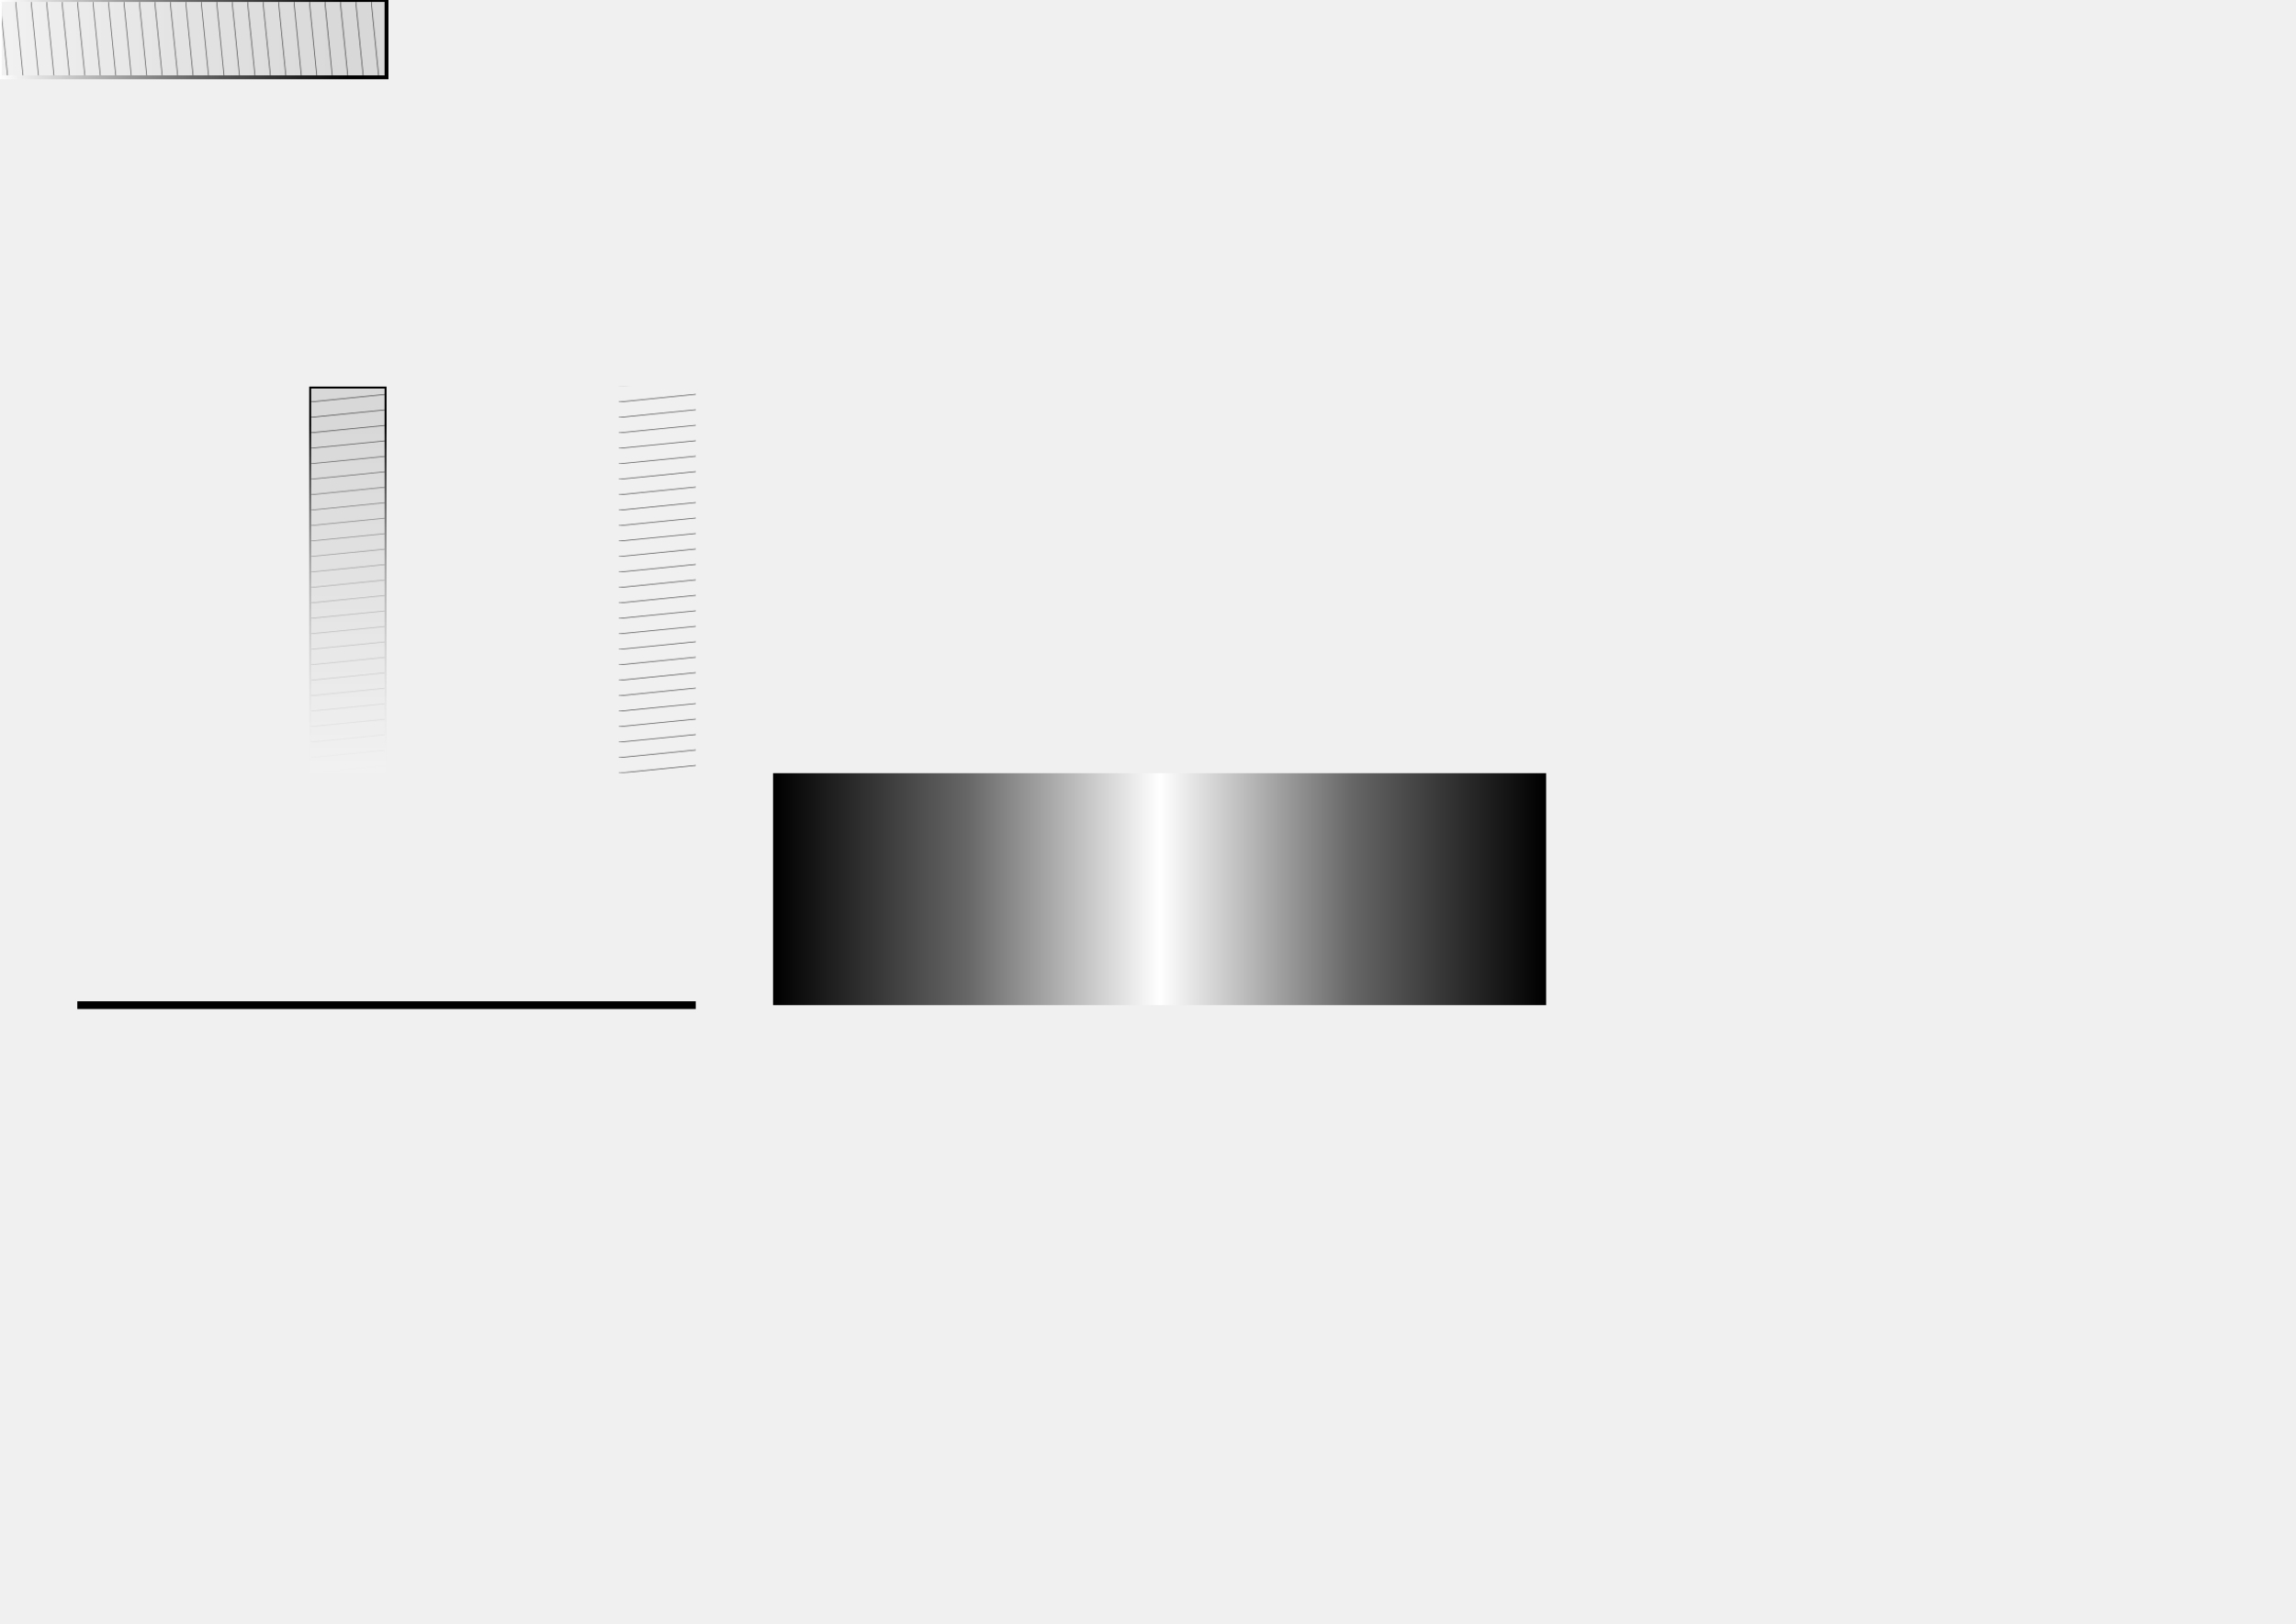
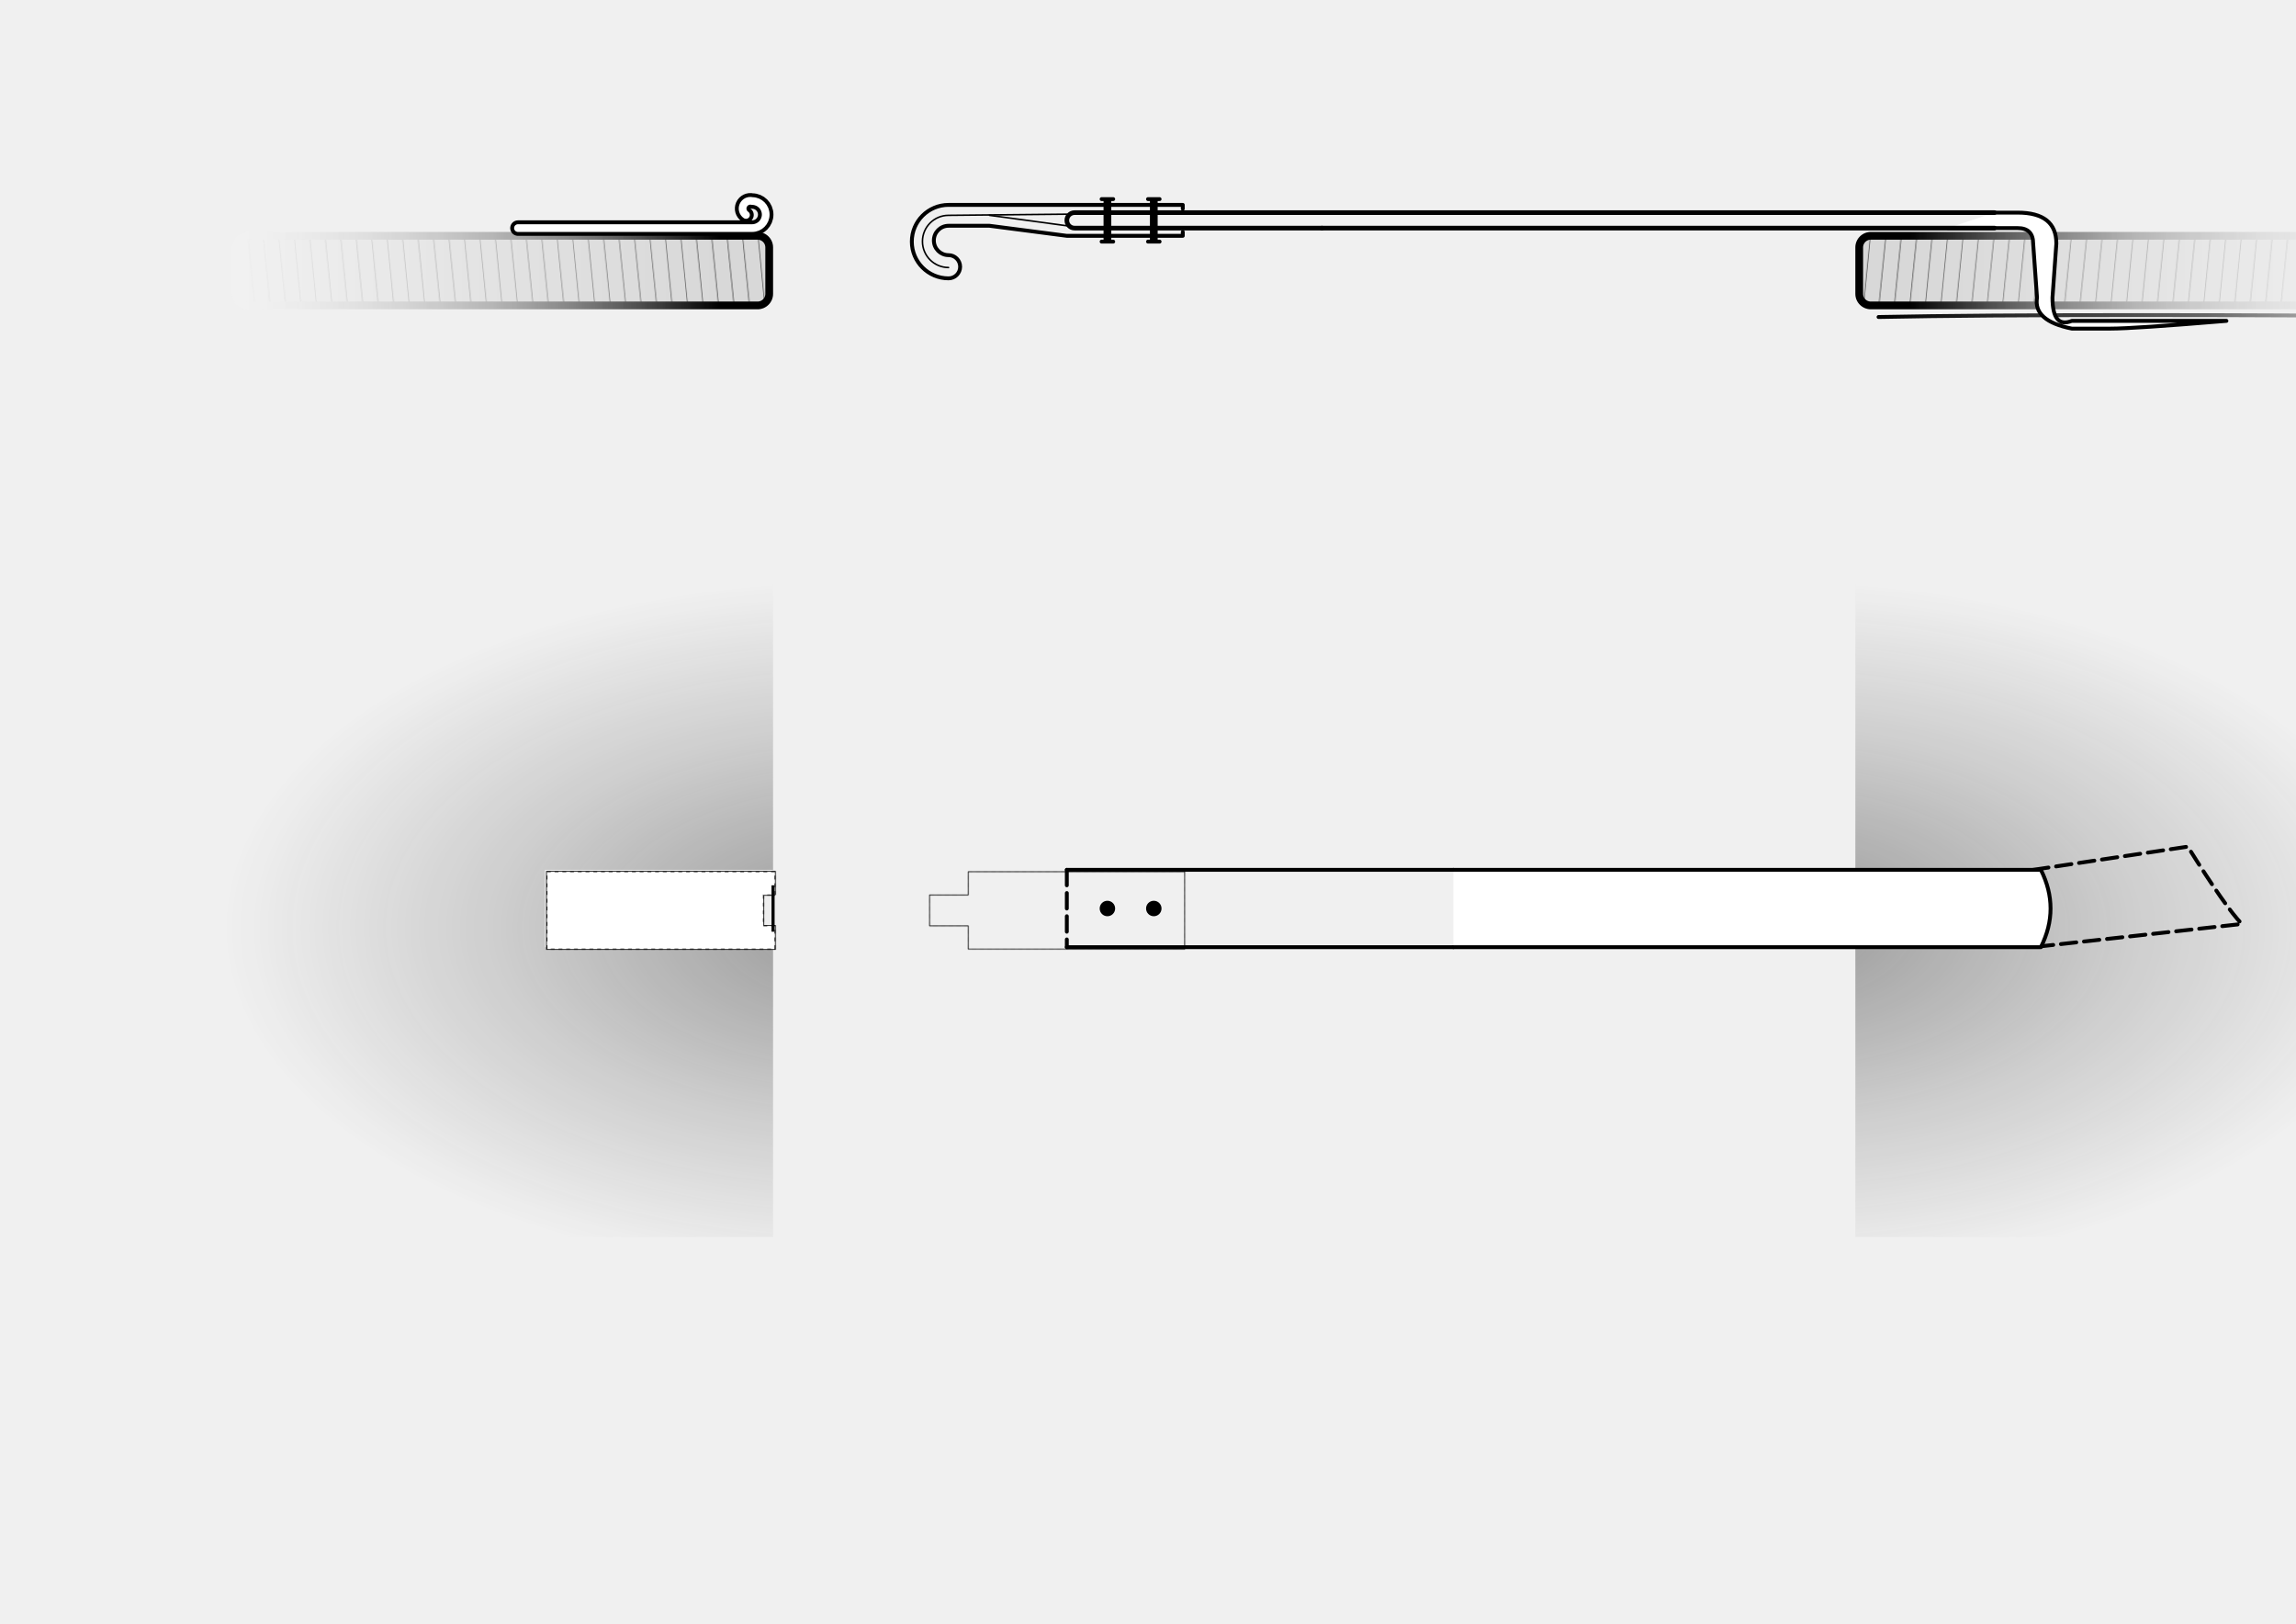
- <svg xmlns="http://www.w3.org/2000/svg" x="0" y="0" width="297mm" height="210mm" viewBox="0 0 297 210" preserveAspectRatio="xMinYMin meet" version="1.1">
+ <svg xmlns="http://www.w3.org/2000/svg" xmlns:xlink="http://www.w3.org/1999/xlink" x="0" y="0" width="297mm" height="210mm" viewBox="0 0 297 210" preserveAspectRatio="xMinYMin meet" version="1.1">
  <defs>
-     <filter id="f1">
-       <feGaussianBlur in="SourceGraphic" stdDeviation="0.5 0.1" />
+     <ellipse id="r_small" cx="50%" cy="50%" rx="100" ry="300" style="fill:url(#bg)" />
+     <ellipse id="r_big" cx="50%" cy="50%" rx="250" ry="300" style="fill:url(#bg)" />
+     <rect id="r_2" width="150%" height="110%" fill="url(#bg)" />
+     <linearGradient id="bg">
+       <stop offset="0.000" stop-color="#00ff00" />
+       <stop offset="0.010" stop-color="#808000" />
+       <stop offset="0.020" stop-color="#ff0000" />
+       <stop offset="0.030" stop-color="#00ff00" />
+       <stop offset="0.040" stop-color="#808000" />
+       <stop offset="0.050" stop-color="#ff0000" />
+       <stop offset="0.060" stop-color="#00ff00" />
+       <stop offset="0.070" stop-color="#808000" />
+       <stop offset="0.080" stop-color="#ff0000" />
+       <stop offset="0.090" stop-color="#00ff00" />
+       <stop offset="0.100" stop-color="#808000" />
+       <stop offset="0.110" stop-color="#ff0000" />
+       <stop offset="0.120" stop-color="#00ff00" />
+       <stop offset="0.130" stop-color="#808000" />
+       <stop offset="0.140" stop-color="#ff0000" />
+       <stop offset="0.150" stop-color="#00ff00" />
+       <stop offset="0.160" stop-color="#808000" />
+       <stop offset="0.170" stop-color="#ff0000" />
+       <stop offset="0.180" stop-color="#00ff00" />
+       <stop offset="0.190" stop-color="#808000" />
+       <stop offset="0.200" stop-color="#ff0000" />
+       <stop offset="0.210" stop-color="#00ff00" />
+       <stop offset="0.220" stop-color="#808000" />
+       <stop offset="0.230" stop-color="#ff0000" />
+       <stop offset="0.240" stop-color="#00ff00" />
+       <stop offset="0.250" stop-color="#808000" />
+       <stop offset="0.260" stop-color="#ff0000" />
+       <stop offset="0.270" stop-color="#00ff00" />
+       <stop offset="0.280" stop-color="#808000" />
+       <stop offset="0.290" stop-color="#ff0000" />
+       <stop offset="0.300" stop-color="#00ff00" />
+       <stop offset="0.310" stop-color="#808000" />
+       <stop offset="0.320" stop-color="#ff0000" />
+       <stop offset="0.330" stop-color="#00ff00" />
+       <stop offset="0.340" stop-color="#808000" />
+       <stop offset="0.350" stop-color="#ff0000" />
+       <stop offset="0.360" stop-color="#00ff00" />
+       <stop offset="0.370" stop-color="#808000" />
+       <stop offset="0.380" stop-color="#ff0000" />
+       <stop offset="0.390" stop-color="#00ff00" />
+       <stop offset="0.400" stop-color="#808000" />
+       <stop offset="0.410" stop-color="#ff0000" />
+       <stop offset="0.420" stop-color="#00ff00" />
+       <stop offset="0.430" stop-color="#808000" />
+       <stop offset="0.440" stop-color="#ff0000" />
+       <stop offset="0.450" stop-color="#00ff00" />
+       <stop offset="0.460" stop-color="#808000" />
+       <stop offset="0.470" stop-color="#ff0000" />
+       <stop offset="0.480" stop-color="#00ff00" />
+       <stop offset="0.490" stop-color="#808000" />
+       <stop offset="0.500" stop-color="#ff0000" />
+       <stop offset="0.510" stop-color="#00ff00" />
+       <stop offset="0.520" stop-color="#808000" />
+       <stop offset="0.530" stop-color="#ff0000" />
+       <stop offset="0.540" stop-color="#00ff00" />
+       <stop offset="0.550" stop-color="#808000" />
+       <stop offset="0.560" stop-color="#ff0000" />
+       <stop offset="0.570" stop-color="#00ff00" />
+       <stop offset="0.580" stop-color="#808000" />
+       <stop offset="0.590" stop-color="#ff0000" />
+       <stop offset="0.600" stop-color="#00ff00" />
+       <stop offset="0.610" stop-color="#808000" />
+       <stop offset="0.620" stop-color="#ff0000" />
+       <stop offset="0.630" stop-color="#00ff00" />
+       <stop offset="0.640" stop-color="#808000" />
+       <stop offset="0.650" stop-color="#ff0000" />
+       <stop offset="0.660" stop-color="#00ff00" />
+       <stop offset="0.670" stop-color="#808000" />
+       <stop offset="0.680" stop-color="#ff0000" />
+       <stop offset="0.690" stop-color="#00ff00" />
+       <stop offset="0.700" stop-color="#808000" />
+       <stop offset="0.710" stop-color="#ff0000" />
+       <stop offset="0.720" stop-color="#00ff00" />
+       <stop offset="0.730" stop-color="#808000" />
+       <stop offset="0.740" stop-color="#ff0000" />
+       <stop offset="0.750" stop-color="#00ff00" />
+       <stop offset="0.760" stop-color="#808000" />
+       <stop offset="0.770" stop-color="#ff0000" />
+       <stop offset="0.780" stop-color="#00ff00" />
+       <stop offset="0.790" stop-color="#808000" />
+       <stop offset="0.800" stop-color="#ff0000" />
+       <stop offset="0.810" stop-color="#00ff00" />
+       <stop offset="0.820" stop-color="#808000" />
+       <stop offset="0.830" stop-color="#ff0000" />
+       <stop offset="0.840" stop-color="#00ff00" />
+       <stop offset="0.850" stop-color="#808000" />
+       <stop offset="0.860" stop-color="#ff0000" />
+       <stop offset="0.870" stop-color="#00ff00" />
+       <stop offset="0.880" stop-color="#808000" />
+       <stop offset="0.890" stop-color="#ff0000" />
+       <stop offset="0.900" stop-color="#00ff00" />
+       <stop offset="0.910" stop-color="#808000" />
+       <stop offset="0.920" stop-color="#ff0000" />
+       <stop offset="0.930" stop-color="#00ff00" />
+       <stop offset="0.940" stop-color="#808000" />
+       <stop offset="0.950" stop-color="#ff0000" />
+       <stop offset="0.960" stop-color="#00ff00" />
+       <stop offset="0.970" stop-color="#808000" />
+       <stop offset="0.980" stop-color="#ff0000" />
+       <stop offset="0.990" stop-color="#00ff00" />
+       <stop offset="1.000" stop-color="#808000" />
+     </linearGradient>
+     <filter id="warp_small">
+       <feImage xlink:href="#r_small" result="grad" />
+       <feDisplacementMap xChannelSelector="G" yChannelSelector="R" scale="0.5" in="SourceGraphic" in2="grad" />
    </filter>
-     <filter id="f2">
-       <feGaussianBlur in="SourceGraphic" stdDeviation="0.5 0.3" />
+     <filter id="warp_big">
+       <feImage xlink:href="#r_big" result="grad" />
+       <feDisplacementMap xChannelSelector="G" yChannelSelector="R" scale="0.5" in="SourceGraphic" in2="grad" />
    </filter>
-     <filter id="f3">
-       <feGaussianBlur in="SourceGraphic" stdDeviation="0.5" />
+     <filter id="warp_2" filterUnits="objectBoundingBox">
+       <feImage xlink:href="#r_2" result="grad" />
+       <feDisplacementMap xChannelSelector="G" yChannelSelector="R" scale="0.7" in="SourceGraphic" in2="grad" result="unblurred" />
    </filter>
-     <filter id="f4">
-       <feGaussianBlur in="SourceGraphic" stdDeviation="0 0.5" />
+     <filter id="f1" filterUnits="userSpaceOnUse">
+       <feColorMatrix in="SourceGraphic" type="matrix" values="                 0.0 0.0 0.0 0.0 0.0                 0.0 0.0 0.0 0.0 0.0                 0.0 0.0 0.0 0.0 0.0                 0.0 0.0 0.0 0.6 0.0" />
+       <feGaussianBlur stdDeviation="0.5 0.1" />
+     </filter>
+     <filter id="f2" filterUnits="userSpaceOnUse">
+       <feColorMatrix in="SourceGraphic" type="matrix" values="                 0.0 0.0 0.0 0.0 0.0                 0.0 0.0 0.0 0.0 0.0                 0.0 0.0 0.0 0.0 0.0                 0.0 0.0 0.0 0.65 0.0" />
+       <feGaussianBlur stdDeviation="0.5 0.3" />
+     </filter>
+     <filter id="f3" filterUnits="userSpaceOnUse">
+       <feColorMatrix in="SourceGraphic" type="matrix" values="                 0.0 0.0 0.0 0.0 0.0                 0.0 0.0 0.0 0.0 0.0                 0.0 0.0 0.0 0.0 0.0                 0.0 0.0 0.0 0.65 0.0" />
+       <feGaussianBlur stdDeviation="0.5" />
+     </filter>
+     <filter id="f4" filterUnits="userSpaceOnUse">
+       <feColorMatrix in="SourceGraphic" type="matrix" values="                 0.0 0.0 0.0 0.0 0.0                 0.0 0.0 0.0 0.0 0.0                 0.0 0.0 0.0 0.0 0.0                 0.0 0.0 0.0 0.65 0.0" />
+       <feGaussianBlur stdDeviation="0 0.5" />
    </filter>
    <linearGradient id="fading">
      <stop offset="0%" stop-color="#FFFFFF" />
      <stop offset="50%" stop-color="#666666" />
      <stop offset="90%" stop-color="#000000" />
    </linearGradient>
    <linearGradient id="fading2">
      <stop offset="0%" stop-color="#000000" />
      <stop offset="50%" stop-color="#666666" />
      <stop offset="90%" stop-color="#FFFFFF" />
    </linearGradient>
    <linearGradient id="doubleFading">
      <stop offset="0%" stop-color="#000000" />
      <stop offset="25%" stop-color="#666666" />
      <stop offset="50%" stop-color="#FFFFFF" />
      <stop offset="75%" stop-color="#666666" />
      <stop offset="100%" stop-color="#000000" />
    </linearGradient>
    <linearGradient id="doubleFading2">
      <stop offset="0%" stop-color="#000000" />
      <stop offset="30%" stop-color="#666666" />
      <stop offset="40%" stop-color="#FFFFFF" />
      <stop offset="60%" stop-color="#FFFFFF" />
      <stop offset="70%" stop-color="#666666" />
      <stop offset="100%" stop-color="#000000" />
    </linearGradient>
+     <linearGradient id="fadingBothEnds">
+       <stop offset="0%" stop-color="#FFFFFF" />
+       <stop offset="20%" stop-color="#666666" />
+       <stop offset="40%" stop-color="#000000" />
+       <stop offset="60%" stop-color="#000000" />
+       <stop offset="80%" stop-color="#666666" />
+       <stop offset="100%" stop-color="#FFFFFF" />
+     </linearGradient>
+     <linearGradient id="fadingBothEnds_2">
+       <stop offset="0%" stop-color="#333333" />
+       <stop offset="10%" stop-color="#666666" />
+       <stop offset="15%" stop-color="#999999" />
+       <stop offset="30%" stop-color="#FFFFFF" />
+       <stop offset="50%" stop-color="#FFFFFF" />
+       <stop offset="70%" stop-color="#FFFFFF" />
+       <stop offset="85%" stop-color="#999999" />
+       <stop offset="90%" stop-color="#666666" />
+       <stop offset="100%" stop-color="#333333" />
+     </linearGradient>
+     <radialGradient id="radialFading">
+       <stop offset="0%" stop-color="#FFFFFF" />
+       <stop offset="50%" stop-color="#666666" />
+       <stop offset="90%" stop-color="#000000" />
+     </radialGradient>
+     <radialGradient id="radialFading2">
+       <stop offset="0%" stop-color="#FFFFFF" />
+       <stop offset="60%" stop-color="#999999" />
+       <stop offset="100%" stop-color="#333333" />
+     </radialGradient>
    <pattern id="thicknessCutoutTile" patternUnits="userSpaceOnUse" patternContentUnits="userSpaceOnUse" x="0" y="0" width="2" height="50">
      <path d="M0,0 L5,50" class="line4" fill="none" stroke="#666666" stroke-width="0.1" stroke-linejoin="miter" />
    </pattern>
+     <mask id="fademaskBoardsX">
+       <rect width="70" height="10" x="0" y="0" rx="2" ry="2" fill="url(#fading2)" />
+     </mask>
+     <mask id="fademaskBoards">
+       <rect width="180" height="100" x="-10" y="-10" fill="url(#radialFading)" />
+     </mask>
+     <g id="boardXsection">
+       <rect width="70" height="10" x="0" y="0" rx="2" ry="2" stroke-linecap="round" stroke-linejoin="round" stroke="url(#fading)" stroke-width="2" fill="url(#thicknessCutoutTile)" mask="url(#fademaskBoardsX)" />
+       <rect width="70" height="10" x="0" y="0" rx="2" ry="2" stroke-linecap="round" stroke-linejoin="round" stroke-opacity="0" fill-opacity="0.1" fill="url(#fading)" />
+     </g>
+     <g id="board">
+       <rect width="100" height="100" x="-30" y="-20" stroke-linecap="round" stroke-linejoin="round" stroke="#FFFFFF" stroke-opacity="0" fill="#999999" mask="url(#fademaskBoards)" />
+       <path d="M70,-10 L70,80" stroke-linecap="round" stroke-linejoin="round" stroke="#000000" mask="url(#fademaskBoards)" />
+     </g>
+     <g id="simplePinX">
+       <path d="M0,0 L0,-1 M0,3 L-35,1.8 -35,1.2 0,0" stroke="#000000" stroke-width="0.5" fill="#FFFFFF" />
+       <use xlink:href="#simplePin_head" />
+     </g>
+     <g id="simplePinXSide" stroke="#000000" stroke-width="0.5" fill="#FFFFFF">
+       <use xlink:href="#simplePin_head" transform="rotate(-90,0,1.5) translate(5,-10)" />
+       <path d="M0,0 L-10,1.5 L 0,3" transform="rotate(-90,0,1.5) translate(5,-9.8)" />
+     </g>
+     <g id="simplePinXSide_2" stroke="#000000" stroke-width="0.5" fill="#FFFFFF">
+       <use xlink:href="#simplePin_head" transform="rotate(-90,0,1.5) translate(5,-10)" />
+       <path d="M0,0 L-12,1.5 L 0,3 M-12,1.5 L-11,1 L-11,1" transform="rotate(-90,0,1.5) translate(5,-9.8)" />
+     </g>
+     <g id="fastenedPinX" stroke="#000000" stroke-width="0.5" fill="#FFFFFF">
+       <use xlink:href="#simplePinX" />
+       <path d="M-15,-3.5 L-14.2,-3.5 L-14.5,-2 L-15,4.5 L-15.5,-2 L-15.8,-3.5z" />
+       <path d="M-16.3,0.5 L-16.3,2.5 M-13.6,0.5 L-13.6,2.5" />
+     </g>
+     <g id="fastenedPinX_2" stroke="#000000" stroke-width="0.5" fill="#FFFFFF">
+       <use xlink:href="#simplePinX" />
+       <path d="M-15,-3.5 L-14.2,-3.5 L-14.5,-2 L-15,8 L-15.5,-2 L-15.8,-3.5z" />
+       <path d="M-16.3,0.5 L-16.3,2.5 M-13.6,0.5 L-13.6,2.5" />
+     </g>
+     <g id="fastenedPinXSide" stroke="#000000" stroke-width="0.5" fill="#FFFFFF">
+       <use xlink:href="#simplePin_head" transform="rotate(-90,0,1.5) translate(5,-10)" />
+       <path d="M0,0 L-10,1.5 L 0,3" transform="rotate(-90,0,1.5) translate(5,-9.8)" />
+       <g transform="rotate(90,-15,8) translate(-6.5,1.5)">
+         <path d="M-15,-3.5 L-14.2,-3.5 L-14.5,-2 L-15,8 L-15.5,-2 L-15.8,-3.5z" transform="translate(0,-5)" />
+         <path d="M-16.3,0.5 L-16.3,2.5 M-13.6,0.5 L-13.6,2" />
+       </g>
+     </g>
+     <g id="fastenedPinXSide_2" stroke="#000000" stroke-width="0.5" fill="#FFFFFF">
+       <use xlink:href="#simplePin_head" transform="rotate(-90,0,1.5) translate(5,-10)" />
+       <path d="M0,0 L-12,1.5 L 0,3 M-12,1.5 L-11,1 L-11,1" transform="rotate(-90,0,1.5) translate(5,-9.8)" />
+       <g transform="rotate(90,-15,8) translate(-6.5,1.5)">
+         <path d="M-15,-3.5 L-14.2,-3.5 L-14.5,-2 L-15,8 L-15.5,-2 L-15.8,-3.5z" transform="translate(0,-5)" />
+         <path d="M-16.3,0.5 L-16.3,2.5 M-13.6,0.5 L-13.6,2" />
+       </g>
+     </g>
+     <g id="simplePin">
+       <path id="simplePin_head" d="M0,0 L0,-1 Q2,0 6,-1 A1,1 0,0 1 6,4 Q2,3 0,4.5 L0,3" stroke="#000000" stroke-width="0.2" fill="#FFFFFF" filter="url(#warp_2)" />
+       <path d="M0,3 L-35,1.8 -35,1.2 0,0" stroke="#000000" stroke-width="0.2" fill="none" stroke-dasharray="2 1" />
+     </g>
+     <g id="fastenedPin" stroke="#000000" stroke-width="0.5" fill="#FFFFFF">
+       <use xlink:href="#simplePin_head" />
+       <circle r="1.15" cx="-15" cy="1.5" />
+       <g stroke="#000000" stroke-width="0.5" fill="none" stroke-dasharray="2 1">
+         <path d="M0,3.25 Q-15,3.3 -35,1.5 Q-15,-0.7 0,-0.25" />
+         <circle r="1.15" cx="-15" cy="1.5" stroke-dasharray="0.5 0.5" />
+       </g>
+     </g>
+     <g id="simplePinSide" stroke="#000000">
+       <circle id="pindHeadSideAbove" r="3" cx="-10" cy="1.5" fill="url(#radialFading2)" stroke-width="0.1" />
+     </g>
+     <g id="fastenedPinSide" stroke="#000000">
+       <path d="M-15,-3.5 L-14.2,-3.5 L-14.5,-2 L-15,8 L-15.5,-2 L-15.8,-3.5z" transform="rotate(90,-15,8) translate(-6.5,-3.5)" fill="#FFFFFF" stroke-width="0.5" />
+       <use xlink:href="#pindHeadSideAbove" />
+       <path d="M-15,-3.5 L-14.2,-3.5 L-14.5,-2 L-15,8 L-15.5,-2 L-15.8,-3.5z" transform="rotate(90,-15,8) translate(-6.5,-3.5)" fill="none" stroke-width="0.1" stroke-dasharray="0.5 0.5" />
+     </g>
+     <g id="rollerRoundBar_catchplateX" stroke="#000000" stroke-width="0.5" fill="none" transform="translate(1,-5)">
+       <path d="M-30,0 L3,0 A3,3 1,1 1 0,1.7 A2,2 0,0 1 1.5,1.5 L2.2,1.5 L-30,1.5z" />
+       <circle r="1.5" cx="2.7" cy="3" />
+       <circle r="0.8" cx="2.7" cy="3" fill="#666666" stroke-width="0.2" />
+     </g>
+     <g id="rollerRoundBar_catchplate" transform="translate(0,1.5)">
+       <path d="M5.5,-2 L5.5,-5 L-30,-5 L-30,5 L5.5,5 L5.5,2 L2,2 L2,-2 L5.5,-2 " stroke="#000000" fill="#FFFFFF" stroke-width="0.2" filter="url(#warp_small)" />
+       <path d="M5.5,-2 L5.5,-5 L-30,-5 L-30,5 L5.5,5 L5.5,2 L2,2 L2,-2 L5.5,-2 " stroke="#000000" fill="#FFFFFF" stroke-width="0.5" stroke-opacity="0.1" stroke-dasharray="0.5 0.5" filter="url(#warp_big)" />
+       <path d="M3.75,2 L3.74,-2" stroke="#000000" stroke-width="1" fill="#FFFFFF" stroke-linecap="round" />
+       <path d="M3.74,5 L3.75,2 M3.74,-2 L3.74,-5" stroke="#000000" stroke-width="1" fill="#FFFFFF" stroke-dasharray="0.5 0.5" />
+       <circle r="0.7" cx="-19.5" cy="0" />
+       <circle r="0.7" cx="-9.5" cy="0" />
+     </g>
+     <g id="raisedLip_catchplateX" stroke="#000000" stroke-width="0.5" fill="none" transform="translate(0,-3.5) scale(-1,-1)">
+       <g id="raisedLipX_profile" stroke-linecap="round" stroke-linejoin="round" fill="none">
+         <path stroke="#000000" stroke-width="2" d="M33,0.5 L6,0.5 L2.7,0.5 A1,1 0,0 0 2.7,4 A1,1 0,0 0 3.5,2.2" />
+         <path stroke="#FFFFFF" stroke-width="1" d="M33,0.5 L6,0.5 L2.7,0.5 A1,1 0,0 0 2.7,4 A1,1 0,0 0 3.5,2.2" />
+       </g>
+     </g>
+     <g id="raisedLip_catchplate" transform="translate(0,1.5)">
+       <path d="M0,-5 L-30,-5 L-30,5 L0,5 L0,-5" stroke="#000000" stroke-width="0.2" fill="#FFFFFF" filter="url(#warp_small)" />
+       <path d="M0,-5 L-30,-5 L-30,5 L0,5 L0,-5" stroke="#000000" stroke-width="0.1" stroke-dasharray="0.5 0.5" fill="#FFFFFF" filter="url(#warp_small)" />
+       <path d="M-3,-5 L-3,5" stroke="#000000" stroke-width="0.5" fill="#FFFFFF" />
+     </g>
+     <g id="bentAndSlotted_catchplateX" fill="none" transform="translate(-3,-5)">
+       <g transform="translate(4,0)">
+         <path d="M-8,7 L-1.5,7 L-1.5,2 L-8,2z" fill="#FFFFFF" stroke="#FFFFFF" stroke-width="1.3" stroke-linejoin="round" />
+         <path d="M-9,2 L-8,2 L-8,7 L-1.5,7 L-1.5,8" fill="none" stroke="#000000" stroke-width="1" stroke-linejoin="round" stroke-linecap="round" />
+       </g>
+       <path d="M-25,1 L-1,1 M2.5,3.5 L2.5,5" stroke-width="2" stroke-linecap="round" stroke="#000000" />
+       <path d="M-25,1 L-1,1 M2.5,3.5 L2.5,5" stroke-width="1" stroke-linecap="round" stroke="#FFFFFF" />
+       <path d="M-1,1 Q2.5,1 2.5,3.5" stroke-width="2" stroke="#000000" stroke-linecap="butt" />
+       <path d="M-1,1 Q2.5,1 2.5,3.5" stroke-width="1.5" stroke="#FFFFFF" stroke-linecap="butt" />
+       <path d="M-1.5,0 L-1,2 M1.5,3.5 L3.3,3 L3.3,3.5" stroke-width="0.5" stroke="#000000" stroke-linecap="butt" stroke-linejoin="bevel" />
+     </g>
+     <g id="bentAndSlotted_catchplate" transform="translate(-5.5,1.5)">
+       <path d="M5.5,-5 L5.5,5 L-24,5 L-24,-5z" stroke-width="0.1" stroke="#000000" stroke-opacity="0" fill="#FFFFFF" fill-opacity="0.8" />
+       <path d="M5.5,-2 L5.5,-5 L-24,-5 L-24,5 L5.5,5 L5.5,2 L4,2 L4,-2 L5.5,-2 " stroke="#000000" stroke-width="0.2" fill="#FFFFFF" filter="url(#warp_small)" />
+       <path d="M5.5,-2 L5.5,-5 L-24,-5 L-24,5 L5.5,5 L5.5,2 L4,2 L4,-2 L5.5,-2 " stroke="#000000" stroke-width="0.1" fill="#FFFFFF" stroke-dasharray="0.5 0.5" filter="url(#warp_small)" />
+       <path d="M5.5,-3 L5.5,3" stroke="#000000" stroke-width="0.4" fill="#FFFFFF" />
+     </g>
+     <g id="pastedown_underPastedown_first" stroke="#000000" stroke-width="0.5" fill="#FFFFFF">
+       <path d="M-70,8.5 Q-20,8 -3,8.5" stroke="url(#fading)" />
+     </g>
+     <g id="pastedown_throughPastedown_first" stroke="#000000" stroke-width="0.5" fill="#FFFFFF">
+       <path d="M-70,7.5 Q-20,7 -3,7.5" stroke="url(#fading)" />
+     </g>
+     <g id="firstBoard_elementAttachments_under" stroke="#000000" stroke-width="1" fill="#FFFFFF" stroke-linecap="round" stroke-linejoin="round">
+       <path id="attachment_under" d="M-20.7,-5 L-19.3,-5 M-20,-5 L-20,6.5 L-20.7,6 L-20,6" />
+       <use xlink:href="#attachment_under" transform="translate(10,0)" />
+     </g>
+     <g id="firstBoard_elementAttachments_through" stroke="#000000" stroke-width="1" fill="#FFFFFF" stroke-linecap="round" stroke-linejoin="round">
+       <path id="attachment_through" d="M-20.7,-5 L-19.3,-5 M-20,-5 L-20,8 L-20.7,7.5 L-20,7.5" />
+       <use xlink:href="#attachment_through" transform="translate(10,0)" />
+     </g>
+     <g id="stirrupRingX">
+       <path d="M4.5,0 L21.5,0 M21.5,3 L4.5,3" stroke-linecap="round" stroke-linejoin="round" stroke="#000000" stroke-width="0.2" fill="#FFFFFF" />
+       <rect width="5" height="3" x="0" y="0" rx="1" ry="1" stroke-linecap="round" stroke-linejoin="round" stroke="#000000" stroke-width="0.5" fill="#FFFFFF" />
+       <rect width="5" height="3" x="12" y="0" rx="1" ry="1" stroke-linecap="round" stroke-linejoin="round" stroke="#000000" stroke-width="0.5" fill="#FFFFFF" />
+       <rect width="3.5" height="3" x="20" y="0" rx="1" ry="1" stroke-linecap="round" stroke-linejoin="round" stroke="#000000" stroke-width="0.5" fill="#FFFFFF" />
+     </g>
+     <g id="stirrupRing" filter="url(#warp_small)">
+       <path d="M0,0 Q0.5,-1.5 2,-1.5 C3.5,-8 13.5,-8 14,-2 L14,-5.5 Q14,-6.5 15,-7 L22.5,-7.5 Q23.5,-7.5 23.5,-6.5                  M23.5,6.5 Q23.5,7.5 22,7.5 L15,7 Q14,6.5 14,5.5 L14,2 C13.5,8 3.5,8 2,1.5 Q0.5,1.5 0,0                 M16,0 L16,-4.5 Q16,-5.5 18,-5.5 L19.5,-5.5 Q20.5,-5.5 20.5,-4.5                  M20.5,4.5 Q20.5,5.5 19.5,5.5 L18,5.5 Q16,5.5 16,4.5 L16,0 M4.5,0 C4.5,-5 11.5,-5 11.5,0 C11.5,5 4.5,5 4.5,0" stroke="#000000" stroke-width="0.2" fill="none" />
+       <path d="M23.5,-6.5 L23.5,6.5" stroke="#000000" stroke-width="0.5" fill="none" stroke-dasharray="2 1" />
+       <path d="M20.5,-4.5 L20.5,4.5" stroke="#000000" stroke-width="0.5" fill="none" stroke-dasharray="2 1" />
+     </g>
+     <g id="simpleHookX_profile" stroke-linecap="round" stroke-linejoin="round" fill="none">
+       <path stroke="#000000" stroke-width="2" d="M33,0.5 L6,0.5 L2.7,0.5 A1,1 0,0 0 2.7,5" />
+       <path stroke="#FFFFFF" stroke-width="1" d="M33,0.5 L6,0.5 L2.7,0.5 A1,1 0,0 0 2.7,5" />
+     </g>
+     <path id="rivet" d="M22.5,0 L24,0 M23,0 L23,6.5 L23.5,6.5 L23.5,0z M22.5,6.5 L24,6.5" />
+     <g id="simpleHookX" transform="translate(0,-2)" stroke-linecap="round" stroke-linejoin="round" stroke="#000000" stroke-width="0.5" fill="#FFFFFF">
+       <use xlink:href="#simpleHookX_profile" transform="translate(0,1)" />
+       <use xlink:href="#rivet" />
+       <use xlink:href="#rivet" transform="translate(6,0)" />
+       <path d="M21.5,6 L31,6" />
+     </g>
+     <g id="simpleORfoldedHook_narrow" stroke-linecap="round" stroke-linejoin="round" stroke="#000000" fill="none">
+       <path d="M0,0 L0,-2 L5,-2 5,-5 L33,-5 L33,5 L5,5 L5,2 0,2z" stroke-width="0.1" filter="url(#warp_small)" />
+       <path d="M0,0 L0,-2 L5,-2 5,-5 L33,-5 L33,5 L5,5 L5,2 0,2z" stroke-width="0.1" stroke-dasharray="0.5 0.5" stroke-opacity="0.1" filter="url(#warp_small)" />
+       <circle r="0.5" cx="23.25" cy="0" />
+       <circle r="0.5" cx="29.25" cy="0" />
+     </g>
+     <g id="simpleORfoldedHook_wide" stroke-linejoin="round" stroke="#000000" fill="none">
+       <path d="M0,0 L0,-5 L33,-5 L33,5 L0,5z" stroke-width="0.2" filter="url(#warp_big)" />
+       <path d="M0,0 L0,-5 L33,-5 L33,5 L0,5z" stroke-width="0.5" stroke-dasharray="0.5 0.5" stroke-opacity="0.1" filter="url(#warp_big)" />
+       <circle r="0.5" cx="23.25" cy="0" />
+       <circle r="0.5" cx="29.25" cy="0" />
+     </g>
+     <g id="foldedHookX" transform="translate(0,0.5)" stroke-linecap="round" stroke-linejoin="round" stroke="#000000" stroke-width="0.5" fill="none">
+       <path d="M33,0 L33,-0.5 L6,-0.5 L2.7,-0.5 A1,1 0,0 0 2.7,9 A1,1 0,0 0 2.7,6 A0.7,0.7 0,0 1 2.7,2.2 L8,2.2 L18,3.5 L33,3.5 L33,3" />
+       <path d="M18,2.2 L8,0.85 " stroke-width="0.2" />
+       <path d="M18,0.7 L2.7,0.85 A0.7,0.7 0,0 0 2.7,7.6" stroke-width="0.2" />
+       <path id="rivet2" d="M22.5,0 L24,0 M23,0 L23,5.5 L23.5,5.5 L23.5,0z M22.5,5.5 L24,5.5" transform="translate(0,-1.25)" />
+       <use xlink:href="#rivet2" transform="translate(6,0)" />
+     </g>
+     <g id="piercedStrapX" stroke-linecap="round" stroke-linejoin="round" stroke="#000000" stroke-width="0.6" fill="#FFFFFF" transform="translate(20,0)">
+       <rect width="12" height="2" x="-20" y="1" rx="1" ry="1" />
+       <path d="M-10,1 L1,1 M-10,3 L1,3" stroke-width="0.2" />
+     </g>
+     <g id="piercedStrap" stroke-linecap="round" stroke-linejoin="round" stroke="#000000" stroke-width="0.5" fill="#FFFFFF" transform="translate(20,0)">
+       <path d="M0,-5 L-20,-5 L-20,5 L0,5" />
+       <circle r="2.2" cx="-4.5" cy="0" />
+     </g>
+     <g id="braidingPatternsX">
+       <g id="braidingPattern">
+         <path d="M33,1 Q37,1.5 39,2.5 Q40,2.8 40,3" />
+         <path d="M33,3 Q37,2 38,2" />
+       </g>
+       <g id="braidingPattern_end">
+         <path d="M33,1 Q37,1.5 39,2.5 Q40,2.8 40,3" />
+         <path d="M33,3.5 Q37,2 38,2" />
+       </g>
+     </g>
+     <g id="braidedStrapX" stroke-linecap="round" stroke-linejoin="round" stroke="#000000" stroke-width="0.5" fill="none">
+       <path d="M0,1 Q0,4 3,4" stroke-width="0.8" />
+       <path d="M0,1 Q0,-1 3,-1 Q7,-1 9,1 Q13.5,3 33,3" stroke-width="0.8" />
+       <path d="M0,1 Q0,4 3,4 Q3,4.2 6,3.5 Q9,2 10,1.5" stroke-width="0.6" />
+       <path d="M3,4 Q12,3 33,3" stroke-width="0.6" />
+       <path d="M19,3 L33,3" stroke-width="0.55" />
+       <use xlink:href="#braidingPattern" x="-7" />
+       <use xlink:href="#braidingPattern" x="0" />
+       <use xlink:href="#braidingPattern" x="7" />
+       <use xlink:href="#braidingPattern" x="14" />
+       <use xlink:href="#braidingPattern" x="21" />
+       <use xlink:href="#braidingPattern" x="28" />
+       <use xlink:href="#braidingPattern" x="35" />
+       <use xlink:href="#braidingPattern" x="42" />
+       <use xlink:href="#braidingPattern" x="49" />
+       <use xlink:href="#braidingPattern" x="56" />
+       <use xlink:href="#braidingPattern" x="63" />
+       <use xlink:href="#braidingPattern" x="70" />
+       <use xlink:href="#braidingPattern" x="77" />
+       <use xlink:href="#braidingPattern" x="84" />
+       <path d="M5,-1 Q12,1 18,1" />
+       <path d="M18,3 L120,3" />
+       <path d="M18,1 L108,1" />
+     </g>
+     <g id="braidedStrapXend_throughPastedown" stroke-linecap="round" stroke-linejoin="round" stroke="#000000" stroke-width="0.5" fill="#FFFFFF">
+       <path d="M105,14.5 Q130,14 190,14.5" stroke="url(#fading2)" />
+       <path d="M-106,14.5 Q-71,14 -39,14.5" stroke="url(#fading)" />
+       <path d="M120,1 L123,1 Q128,1 128,5 L127.5,12 Q127.5,16 130,15 L150,15 Q138,16 135,16 L130,16 Q125,15 125.5,12 L125,5 Q125,3 123,3 Q118.5,3 114,3 M108,1 L120,1" />
+       <use xlink:href="#braidingPattern_end" x="91" transform="rotate(90 120,1) translate(-1,-7.5)" />
+     </g>
+     <g id="braidedStrapXend_underPastedown" stroke-linecap="round" stroke-linejoin="round" stroke="#000000" stroke-width="0.5" fill="#FFFFFF">
+       <path d="M120,1 L123,1 Q128,1 128,5 L127.5,12 Q127.5,14 130,14 L150,14 Q138,15 135,15 L130,15 Q125,14 125.5,12 L125,5 Q125,3 123,3 Q118.5,3 114,3 M108,1 L120,1" />
+       <path d="M105,15.5 Q130,16 190,15.5" stroke="url(#fading2)" />
+       <use xlink:href="#braidingPattern_end" x="91" transform="rotate(90 120,1) translate(-1,-7.5)" />
+     </g>
+     <g id="flatStrapX_aroundClasp" stroke-linecap="round" stroke-linejoin="round" stroke="#000000" stroke-width="0.5" fill="none">
+       <path d="M0,1 Q0,-1 3,-1 Q7,-1 9,2" stroke-width="1" />
+       <path d="M0,1 Q0,4 3,4 Q3,4.2 6,3.5 Q6,3.5 9,2" stroke-width="1" />
+       <path d="M3,4 Q12,3 33,3" stroke-width="0.6" />
+       <path d="M5,-1 Q12,1 18,1" stroke-width="0.6" />
+       <path d="M9,2 L120,2" stroke-width="0.3" />
+     </g>
+     <g id="flatStrapX_underClasp" stroke-linecap="round" stroke-linejoin="round" stroke="#000000" stroke-width="0.5" fill="none">
+       <path d="M18,1 L1,1 A 1,1 0,0 0 1,3 L33,3" stroke-width="0.6" />
+     </g>
+     <g id="flatStrapX" stroke-linecap="round" stroke-linejoin="round" stroke="#000000" stroke-width="0.5" fill="none">
+       <path d="M33,3 L120,3" stroke-width="0.6" />
+       <path d="M18,1 L120,1" stroke-width="0.6" />
+     </g>
+     <g id="flatStrapXend_strapPlatesORstrapCollars" stroke-linecap="round" stroke-linejoin="round" stroke="#000000" stroke-width="0.5" fill="none">
+       <path d="M120,3 L127,3 L127,1 L120,1" />
+     </g>
+     <g id="strapPlateX" stroke-linecap="round" stroke-linejoin="round" stroke="#000000" stroke-width="1" fill="#FFFFFF">
+       <path d="M127.5,0.5 L118,0.5" transform="translate(-7.5,0)" />
+     </g>
+     <g id="strapPlate" filter="url(#warp_small)" stroke-linecap="round" stroke-linejoin="round" stroke="#000000" fill="#FFFFFF" transform="translate(255.5,117.5)">
+       <path d="M2,-5 L-7.5,-5 L-7.5,5 L2,5z" stroke-width="1" />
+       <circle r="0.5" cx="-2.75" cy="-2.5" stroke-width="0.5" />
+       <circle r="0.5" cx="-2.75" cy="2.5" stroke-width="0.5" />
+     </g>
+     <g id="strapCollarsX" stroke-linecap="round" stroke-linejoin="round" stroke="#000000" stroke-width="1" fill="#FFFFFF">
+       <path id="strapCollarX" d="M116,0.5 L112,0.5" />
+       <use xlink:href="#strapCollarX" transform="translate(8,0)" />
+     </g>
+     <g id="strapCollars" filter="url(#warp_small)" stroke-linecap="round" stroke-linejoin="round" stroke="#000000" stroke-width="1" fill="#FFFFFF" transform="translate(263,117.5)" fill-opacity="0.8">
+       <path id="strapCollar" d="M-13.5,-8.5 L-13.5,8.5 L-9.5,8.5 L-9.5,-8.5z" />
+       <use xlink:href="#strapCollar" transform="translate(8,0)" />
+       <g id="strapCollars_nails" stroke-width="0.5">
+         <circle r="0.5" cx="-11.5" cy="-6.75" />
+         <circle r="0.5" cx="-11.5" cy="6.75" />
+       </g>
+       <use xlink:href="#strapCollars_nails" transform="translate(8,0)" />
+     </g>
+     <g id="pastedown_underPastedown_second" stroke-linecap="round" stroke-linejoin="round" stroke="#000000" stroke-width="0.5" fill="#FFFFFF">
+       <path d="M105,15.5 Q130,16 190,15.5" stroke="url(#fading2)" />
+     </g>
+     <g id="pastedown_throughPastedown_second" stroke-linecap="round" stroke-linejoin="round" stroke="#000000" stroke-width="0.5" fill="#FFFFFF">
+       <path d="M105,14.5 Q130,14 190,14.5" stroke="url(#fading2)" />
+     </g>
+     <g id="secondBoard_elementAttachments_under_strapCollars" stroke="#000000" stroke-width="1" fill="#FFFFFF" stroke-linejoin="round" stroke-linecap="round">
+       <path id="attachment_under_second_strapCollars" d="M113.3,0 L114.7,0 M114,0 L114,13.5 L113.3,13 L114,13" />
+       <use xlink:href="#attachment_under_second_strapCollars" transform="translate(8,0)" />
+     </g>
+     <g id="secondBoard_elementAttachments_through_strapCollars" stroke="#000000" stroke-width="1" fill="#FFFFFF" stroke-linejoin="round" stroke-linecap="round">
+       <path id="attachment_through_second_strapCollars" d="M113.3,2 L114.7,2 M114,2 L114,15.5 L113.3,15 L114,15" />
+       <use xlink:href="#attachment_through_second_strapCollars" transform="translate(8,0)" />
+     </g>
+     <g id="secondBoard_elementAttachments_under_strapPlates" stroke="#000000" stroke-width="1" fill="#FFFFFF" stroke-linejoin="round" stroke-linecap="round">
+       <path id="attachment_under_second_strapPlates" d="M122.05,0 L123.45,0 M122.75,0 L122.75,13.5 L122.05,13 L122.75,13" transform="translate(-7.5,0)" />
+     </g>
+     <g id="secondBoard_elementAttachments_through_strapPlates" stroke="#000000" stroke-width="1" fill="#FFFFFF" stroke-linejoin="round" stroke-linecap="round">
+       <path id="attachment_through_second_strapPlates" d="M122.05,0 L123.45,0 M122.75,0 L122.75,15.5 L122.05,15 L122.75,15" transform="translate(-7.5,0)" />
+     </g>
+     <g id="flatStrapXend_throughPastedown" stroke-linecap="round" stroke-linejoin="round" stroke="#000000" stroke-width="0.5" fill="#FFFFFF">
+       <use xlink:href="#pastedown_throughPastedown_second" />
+       <path d="M120,1 L123,1 Q128,1 128,5 L127.5,12 Q127.5,16 130,15 L150,15 Q138,16 135,16 L130,16 Q125,15 125.5,12 L125,5 Q125,3 123,3 Q118.5,3 114,3 M108,1 L120,1" />
+     </g>
+     <g id="flatStrapXend_throughPastedown_doubleThickness" stroke-linecap="round" stroke-linejoin="round" stroke="#000000">
+       <path d="M120,2 L123,2 Q126.5,2 126.5,5 L126.5,12 Q126,15 130,15.5 L141,15.5" stroke-width="0.3" fill="none" />
+     </g>
+     <g id="flatStrapXend_underPastedown" stroke-linecap="round" stroke-linejoin="round" stroke="#000000" stroke-width="0.5" fill="#FFFFFF">
+       <path d="M120,1 L123,1 Q128,1 128,5 L127.5,12 Q127.5,14 130,14 L150,14 Q138,15 135,15 L130,15 Q125,14 125.5,12 L125,5 Q125,3 123,3 Q118.5,3 114,3 M108,1 L120,1" />
+       <use xlink:href="#pastedown_underPastedown_second" />
+     </g>
+     <g id="flatStrapXend_underPastedown_doubleThickness" stroke-linecap="round" stroke-linejoin="round" stroke="#000000">
+       <path d="M120,2 L123,2 Q126.5,2 126.5,5 L126.5,12 Q126,13.75 130,14.5 L141,14.5" stroke-width="0.3" fill="none" />
+     </g>
+     <g id="strapEnding_tripleStrapPath">
+       <g stroke-linecap="round" stroke-linejoin="round" stroke="#000000" stroke-width="0.5" fill="none" stroke-dasharray="2 1">
+         <path d="M0,-8 Q7,-6 27,-15 Q17,-3 0,-4" />
+       </g>
+       <g stroke-linecap="round" stroke-linejoin="round" stroke="#000000" stroke-width="0.5" fill="none" stroke-dasharray="1 1">
+         <path d="M0,-8 Q7,-10 17,-1 Q7,-1 0,-4" />
+       </g>
+     </g>
+     <g id="strapEnding_tripleStrap">
+       <use xlink:href="#strapEnding_tripleStrapPath" transform="translate(263,123.5)" />
+       <use xlink:href="#strapEnding_tripleStrapPath" transform="scale(1,-1) translate(253,-121.5)" />
+       <use xlink:href="#strapEnding_tripleStrapPath" transform="scale(1,-1) translate(253,-101.5) rotate(15)" />
+     </g>
+     <g id="strapEnding_doubleStrapPath">
+       <g stroke-linecap="round" stroke-linejoin="round" stroke="#000000" stroke-width="0.5" fill="none" stroke-dasharray="2 1">
+         <path d="M0,-8 Q7,-6 27,-15 Q17,-3 0,-3" />
+       </g>
+       <g stroke-linecap="round" stroke-linejoin="round" stroke="#000000" stroke-width="0.5" fill="none" stroke-dasharray="1 1">
+         <path d="M0,-8 Q7,-10 17,-1 Q7,-1 0,-3 " />
+       </g>
+     </g>
+     <g id="strapEnding_doubleStrap">
+       <use xlink:href="#strapEnding_doubleStrapPath" transform="translate(263,117.5)" />
+       <use xlink:href="#strapEnding_doubleStrapPath" transform="scale(1,-1) translate(263,-117.5)" />
+     </g>
+     <g id="strapEnding_flat" transform="translate(263,117.5)">
+       <path d="M0,-5 L20,-8 Q25,0 27,2 L0,5" stroke-linecap="round" stroke-linejoin="round" stroke="#000000" stroke-width="0.5" fill="none" stroke-dasharray="2 1" />
+     </g>
+     <g id="braidingPatterns">
+       <path id="pattern_h" d="M26,-2 Q30,-2 33,0 L32,0 L33,0 Q30,2 26,2" />
+       <use id="pattern_-a" xlink:href="#pattern_h" x="0" y="-2" transform="rotate(-5.5)" />
+       <use id="pattern_a" xlink:href="#pattern_h" x="0" y="2" transform="rotate(5.5)" />
+       <path id="pattern_h2" d="M26,-2.5 Q30,-2.5 33,0 L32,0 L33,0 Q30,2.5 26,2.5" />
+       <use id="pattern_-a2" xlink:href="#pattern_h2" x="0" y="-3" transform="rotate(-2.5 26,0)" />
+       <use id="pattern_a2" xlink:href="#pattern_h2" x="0" y="3" transform="rotate(2.5 26,0)" />
+     </g>
+     <g id="tripleBraidedStrap" stroke-linecap="round" stroke-linejoin="round" stroke="#000000" stroke-width="0.5" fill="#FFFFFF">
+       <path d="M20,-6.2 L116,-12 A2,2 0,0 1 116,-8 L20,-2 L126,-2 A2,2 0,0 1 126,2 L20,2 L116,8 A2,2 0,0 1 116,12 L20,6.2" />
+       <path d="M0,0 L0,-5 L20,-6.2 M20,6.2 L0,5 L0,0" fill="none" />
+       <g>
+         <use xlink:href="#pattern_h" x="0" />
+         <use xlink:href="#pattern_h" x="7" />
+         <use xlink:href="#pattern_h" x="14" />
+         <use xlink:href="#pattern_h" x="21" />
+         <use xlink:href="#pattern_h" x="28" />
+         <use xlink:href="#pattern_h" x="35" />
+         <use xlink:href="#pattern_h" x="42" />
+         <use xlink:href="#pattern_h" x="49" />
+         <use xlink:href="#pattern_h" x="56" />
+         <use xlink:href="#pattern_h" x="63" />
+         <use xlink:href="#pattern_h" x="70" />
+         <use xlink:href="#pattern_h" x="77" />
+         <use xlink:href="#pattern_h" x="84" />
+         <use xlink:href="#pattern_h" x="91" />
+         <use xlink:href="#pattern_-a" x="0" />
+         <use xlink:href="#pattern_-a" x="7" y="-0.5" />
+         <use xlink:href="#pattern_-a" x="14" y="-1" />
+         <use xlink:href="#pattern_-a" x="21" y="-1.5" />
+         <use xlink:href="#pattern_-a" x="28" y="-1.7" />
+         <use xlink:href="#pattern_-a" x="35" y="-2.2" />
+         <use xlink:href="#pattern_-a" x="42" y="-2.6" />
+         <use xlink:href="#pattern_-a" x="49" y="-3" />
+         <use xlink:href="#pattern_-a" x="56" y="-3.5" />
+         <use xlink:href="#pattern_-a" x="63" y="-3.8" />
+         <use xlink:href="#pattern_-a" x="70" y="-4.3" />
+         <use xlink:href="#pattern_-a" x="77" y="-4.8" />
+         <use xlink:href="#pattern_-a" x="84" y="-5" />
+         <use xlink:href="#pattern_a" x="0" />
+         <use xlink:href="#pattern_a" x="7" y="0.5" />
+         <use xlink:href="#pattern_a" x="14" y="1" />
+         <use xlink:href="#pattern_a" x="21" y="1.5" />
+         <use xlink:href="#pattern_a" x="28" y="1.7" />
+         <use xlink:href="#pattern_a" x="35" y="2.2" />
+         <use xlink:href="#pattern_a" x="42" y="2.6" />
+         <use xlink:href="#pattern_a" x="49" y="3" />
+         <use xlink:href="#pattern_a" x="56" y="3.5" />
+         <use xlink:href="#pattern_a" x="63" y="3.8" />
+         <use xlink:href="#pattern_a" x="70" y="4.3" />
+         <use xlink:href="#pattern_a" x="77" y="4.8" />
+         <use xlink:href="#pattern_a" x="84" y="5" />
+       </g>
+     </g>
+     <g id="doubleBraidedStrap" stroke-linecap="round" stroke-linejoin="round" stroke="#000000" stroke-width="0.5" fill="#FFFFFF">
+       <path d="M20,-5.5 L126,-8 A2.5,2.5 0,0 1 126,-3 L20,0 L126,3 A2.5,2.5 0,0 1 126,8 L20,5.5" />
+       <path d="M0,0 L0,-5 L20,-5.5 M20,5.5 L0,5 L0,0" fill="none" />
+       <g>
+         <use xlink:href="#pattern_-a2" x="0" />
+         <use xlink:href="#pattern_-a2" x="7" y="-0.1" />
+         <use xlink:href="#pattern_-a2" x="14" y="-0.3" />
+         <use xlink:href="#pattern_-a2" x="21" y="-0.5" />
+         <use xlink:href="#pattern_-a2" x="28" y="-0.6" />
+         <use xlink:href="#pattern_-a2" x="35" y="-0.7" />
+         <use xlink:href="#pattern_-a2" x="42" y="-0.8" />
+         <use xlink:href="#pattern_-a2" x="49" y="-1" />
+         <use xlink:href="#pattern_-a2" x="56" y="-1.3" />
+         <use xlink:href="#pattern_-a2" x="63" y="-1.4" />
+         <use xlink:href="#pattern_-a2" x="70" y="-1.6" />
+         <use xlink:href="#pattern_-a2" x="77" y="-1.8" />
+         <use xlink:href="#pattern_-a2" x="84" y="-2" />
+         <use xlink:href="#pattern_-a2" x="91" y="-2.2" />
+         <use xlink:href="#pattern_a2" x="0" />
+         <use xlink:href="#pattern_a2" x="7" y="0.1" />
+         <use xlink:href="#pattern_a2" x="14" y="0.3" />
+         <use xlink:href="#pattern_a2" x="21" y="0.5" />
+         <use xlink:href="#pattern_a2" x="28" y="0.6" />
+         <use xlink:href="#pattern_a2" x="35" y="0.7" />
+         <use xlink:href="#pattern_a2" x="42" y="0.8" />
+         <use xlink:href="#pattern_a2" x="49" y="1" />
+         <use xlink:href="#pattern_a2" x="56" y="1.3" />
+         <use xlink:href="#pattern_a2" x="63" y="1.4" />
+         <use xlink:href="#pattern_a2" x="70" y="1.6" />
+         <use xlink:href="#pattern_a2" x="77" y="1.8" />
+         <use xlink:href="#pattern_a2" x="84" y="2" />
+         <use xlink:href="#pattern_a2" x="91" y="2.2" />
+       </g>
+     </g>
+     <g id="flatStrap" stroke-linecap="round" stroke-linejoin="round" stroke="#000000" stroke-width="0.5">
+       <path d="M0,-5 L50,-5 M50,5 L0,5" fill="none" />
+       <path d="M50,-5 L126,-5 Q128.5,0 126,5 L50,5" fill="#FFFFFF" />
+     </g>
+     <g id="flatStrap_claspEnd" stroke-linecap="round" stroke-linejoin="round" stroke="#000000" stroke-width="0.5" fill="none">
+       <path d="M0,-5 L0,5" stroke-dasharray="2 1" />
+     </g>
+     <mask id="fadingOff">
+       <path d="M0,0 30,0 30,150 0,150z" stroke-width="0.1" stroke="url(#fadingBothEnds)" fill="url(#fadingBothEnds_2)" />
+     </mask>
+     <rect id="fader" fill="#FFFFFF" stroke="none" width="30" height="150" x="0" y="0" mask="url(#fadingOff)" />
  </defs>
-   <g id="boardProfile">
-     <path d="M0,0 L50,0 50,10 0,10z" stroke="url(#fading)" stroke-width="0.5" fill="url(#thicknessCutoutTile)" />
-     <path d="M0,0 L50,0 50,10 0,10z" stroke-opacity="0" fill-opacity="0.1" fill="url(#fading)" />
+   <g transform="translate(30,30)">
+     <use xlink:href="#boardXsection" />
+     <use xlink:href="#boardXsection" transform="translate(280,0) scale(-1,1) " />
  </g>
-   <g transform="translate(-10,50) rotate(-90,50,0)">
-     <mask id="fademask1">
-       <path d="M0,0 L50,0 50,10 0,10 z" fill="url(#fading2)" />
-     </mask>
-     <path d="M0,0 L50,0 50,10 0,10 z" stroke="url(#fading)" stroke-width="0.5" fill="url(#thicknessCutoutTile)" mask="url(#fademask1)" />
-     <path d="M0,0 L50,0 50,10 0,10z" stroke-opacity="0" fill-opacity="0.1" fill="url(#fading)" />
+   <use xlink:href="#foldedHookX" transform="translate(120,26.5)" />
+   <use xlink:href="#raisedLip_catchplateX" transform="translate(100,33.5)" />
+   <use xlink:href="#flatStrapXend_throughPastedown" transform="translate(138,26.5)" />
+   <use xlink:href="#flatStrapX" transform="translate(138,26.5)" />
+   <use xlink:href="#flatStrapX_underClasp" transform="translate(138,26.5)" />
+   <g transform="translate(30,80)">
+     <use xlink:href="#board" />
+     <use xlink:href="#board" transform="translate(280,0) scale(-1,1) " />
  </g>
-   <line x1="10" x2="90" y1="130" y2="130" stroke="#000000" stroke-width="1" />
-   <g transform="translate(30,50) rotate(-90,50,0)">
-     <mask id="fademaskPastedToFlyleaf">
-       <path d="M0,0 L50,0 50,10 0,10 z" fill="url(#doubleFading)" />
-     </mask>
-     <path d="M0,0 L50,0 50,10 0,10 z" stroke="#FFFFFF" stroke-opacity="0" stroke-width="0.5" fill="url(#thicknessCutoutTile)" mask="url(#fademask2)" />
-   </g>
-   <rect width="100" height="30" x="100" y="100" fill="url(#doubleFading)" />
-   <path class="line" filter="url(#f3)" d="M0,20 L41,20" stroke-linecap="butt" stroke-dasharray="5 2" />
+   <use xlink:href="#bentAndSlotted_catchplate" transform="translate(100,116)" />
+   <use xlink:href="#simpleORfoldedHook_narrow" transform="translate(120,117.5)" />
+   <use xlink:href="#strapEnding_flat" />
+   <use xlink:href="#flatStrap" transform="translate(138,117.5)" />
+   <use xlink:href="#flatStrap_claspEnd" transform="translate(138,117.5)" />
</svg>
